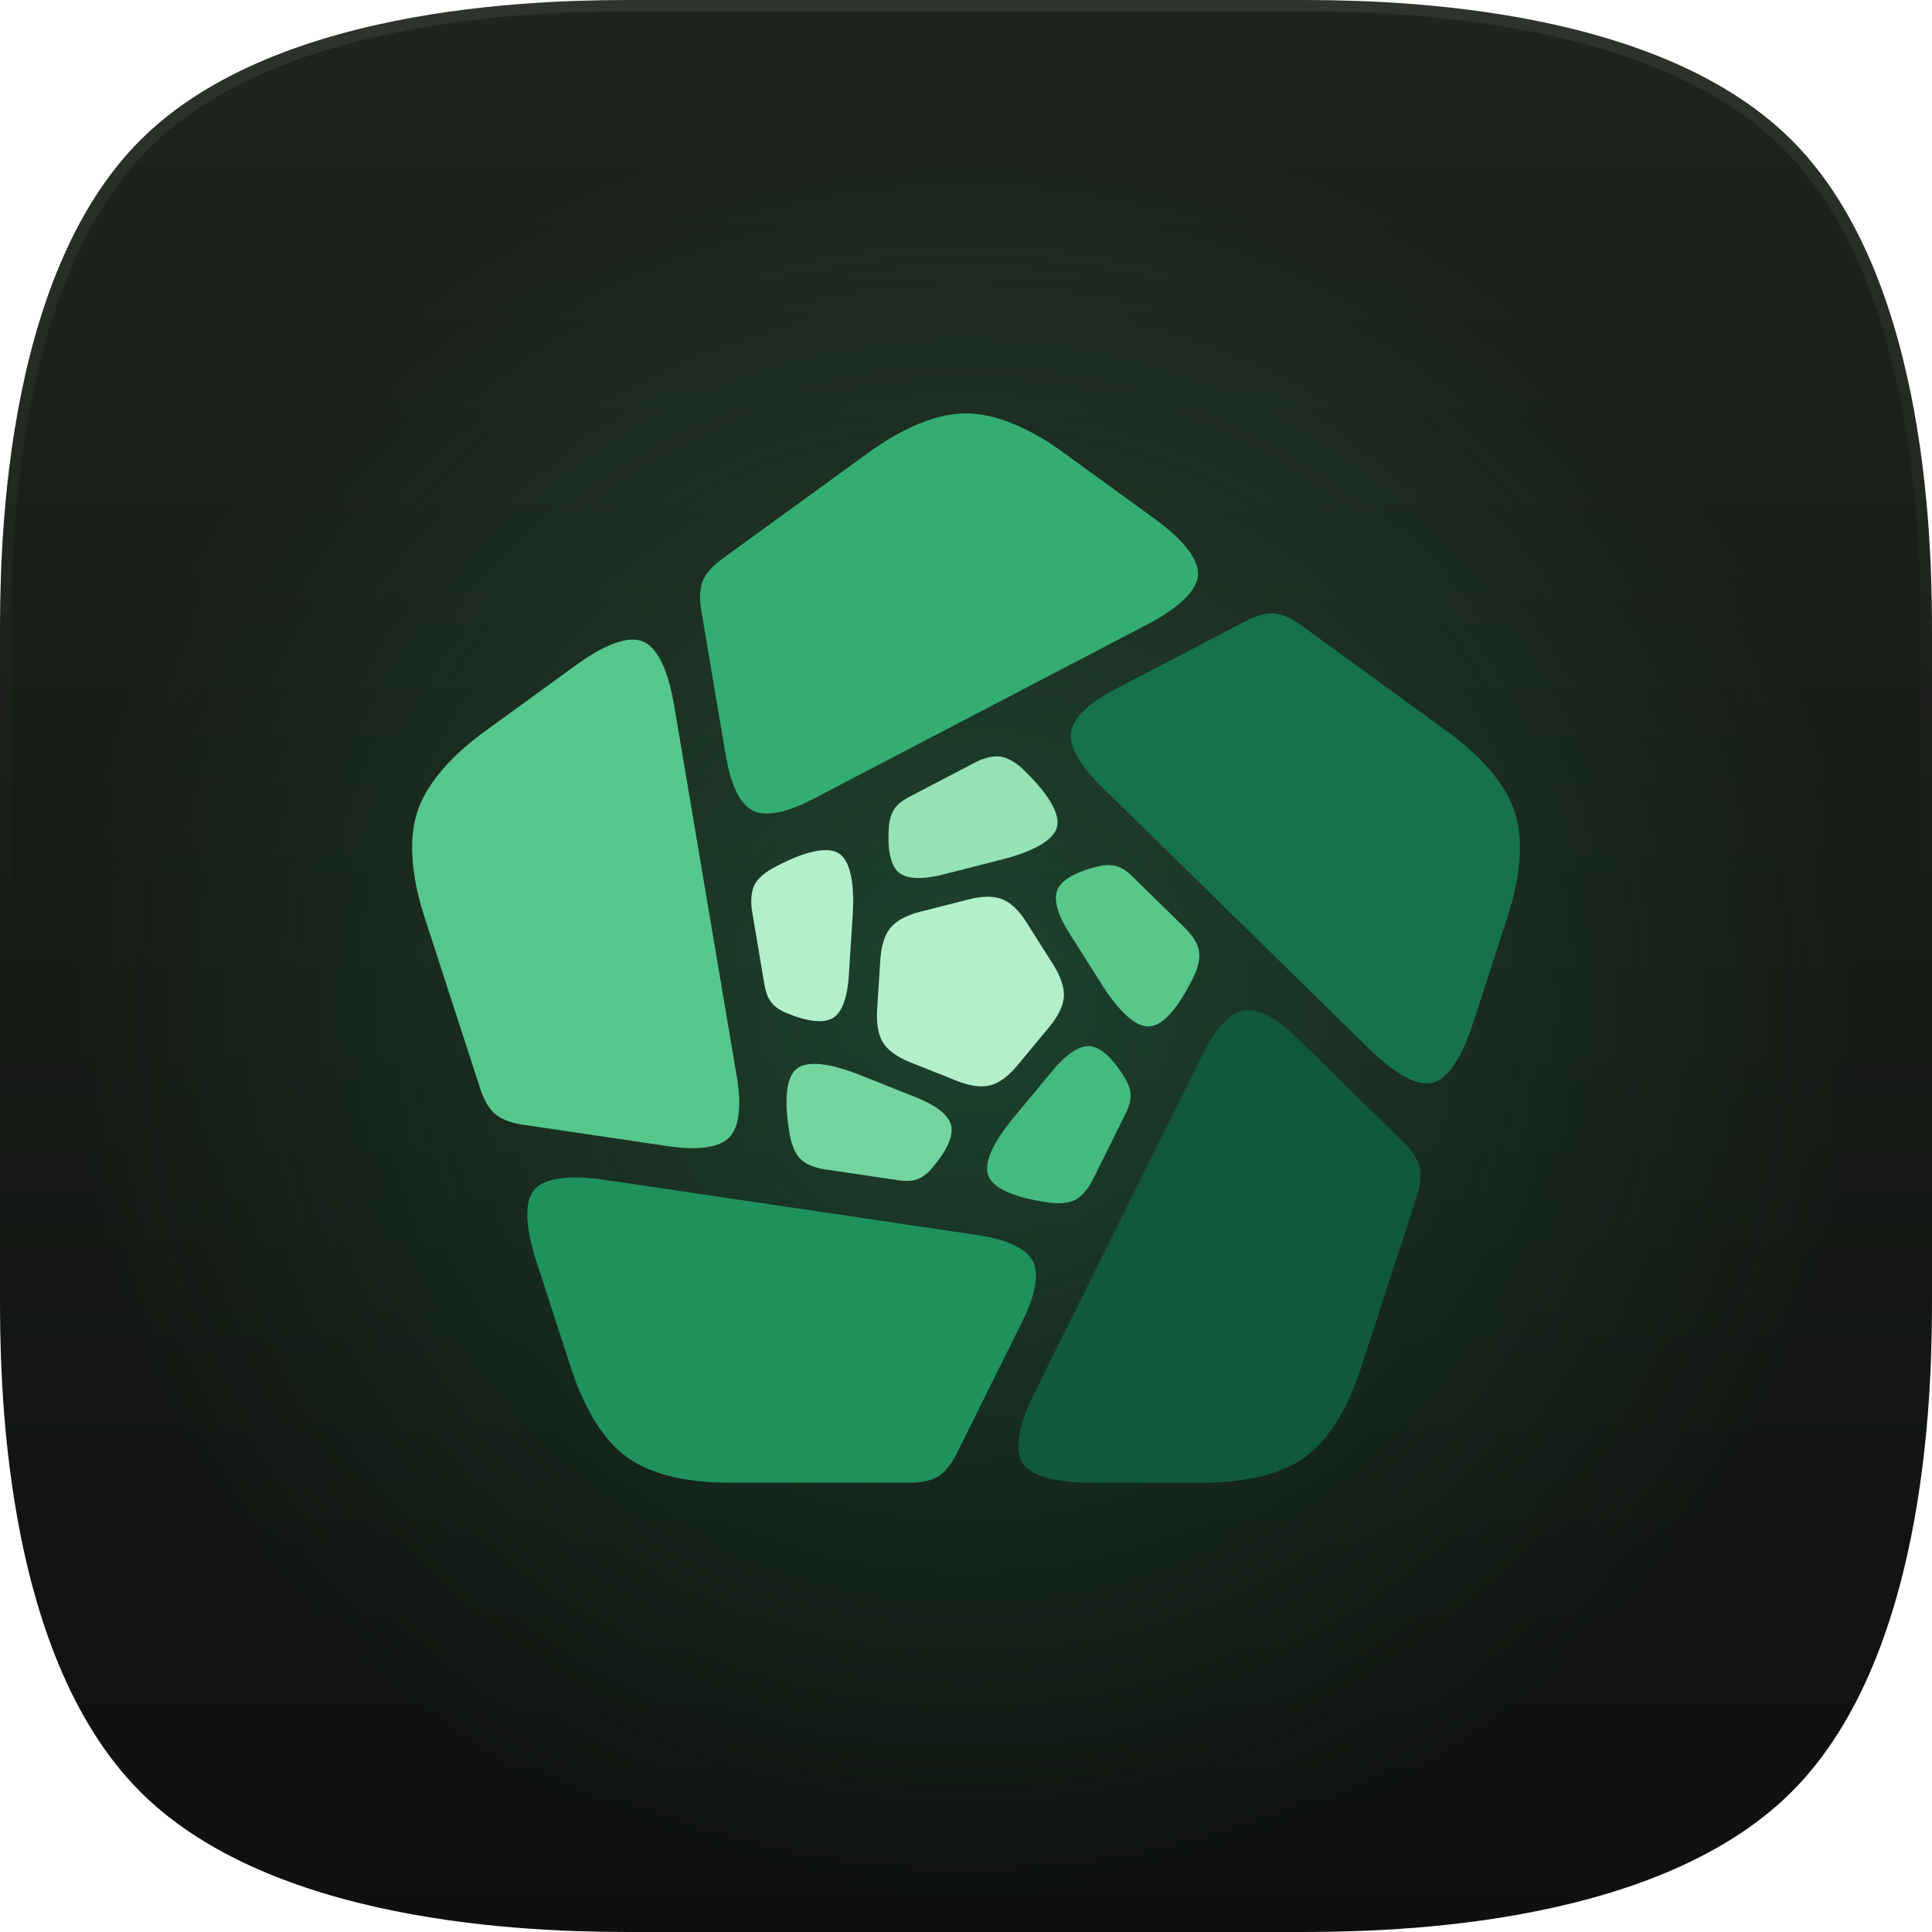
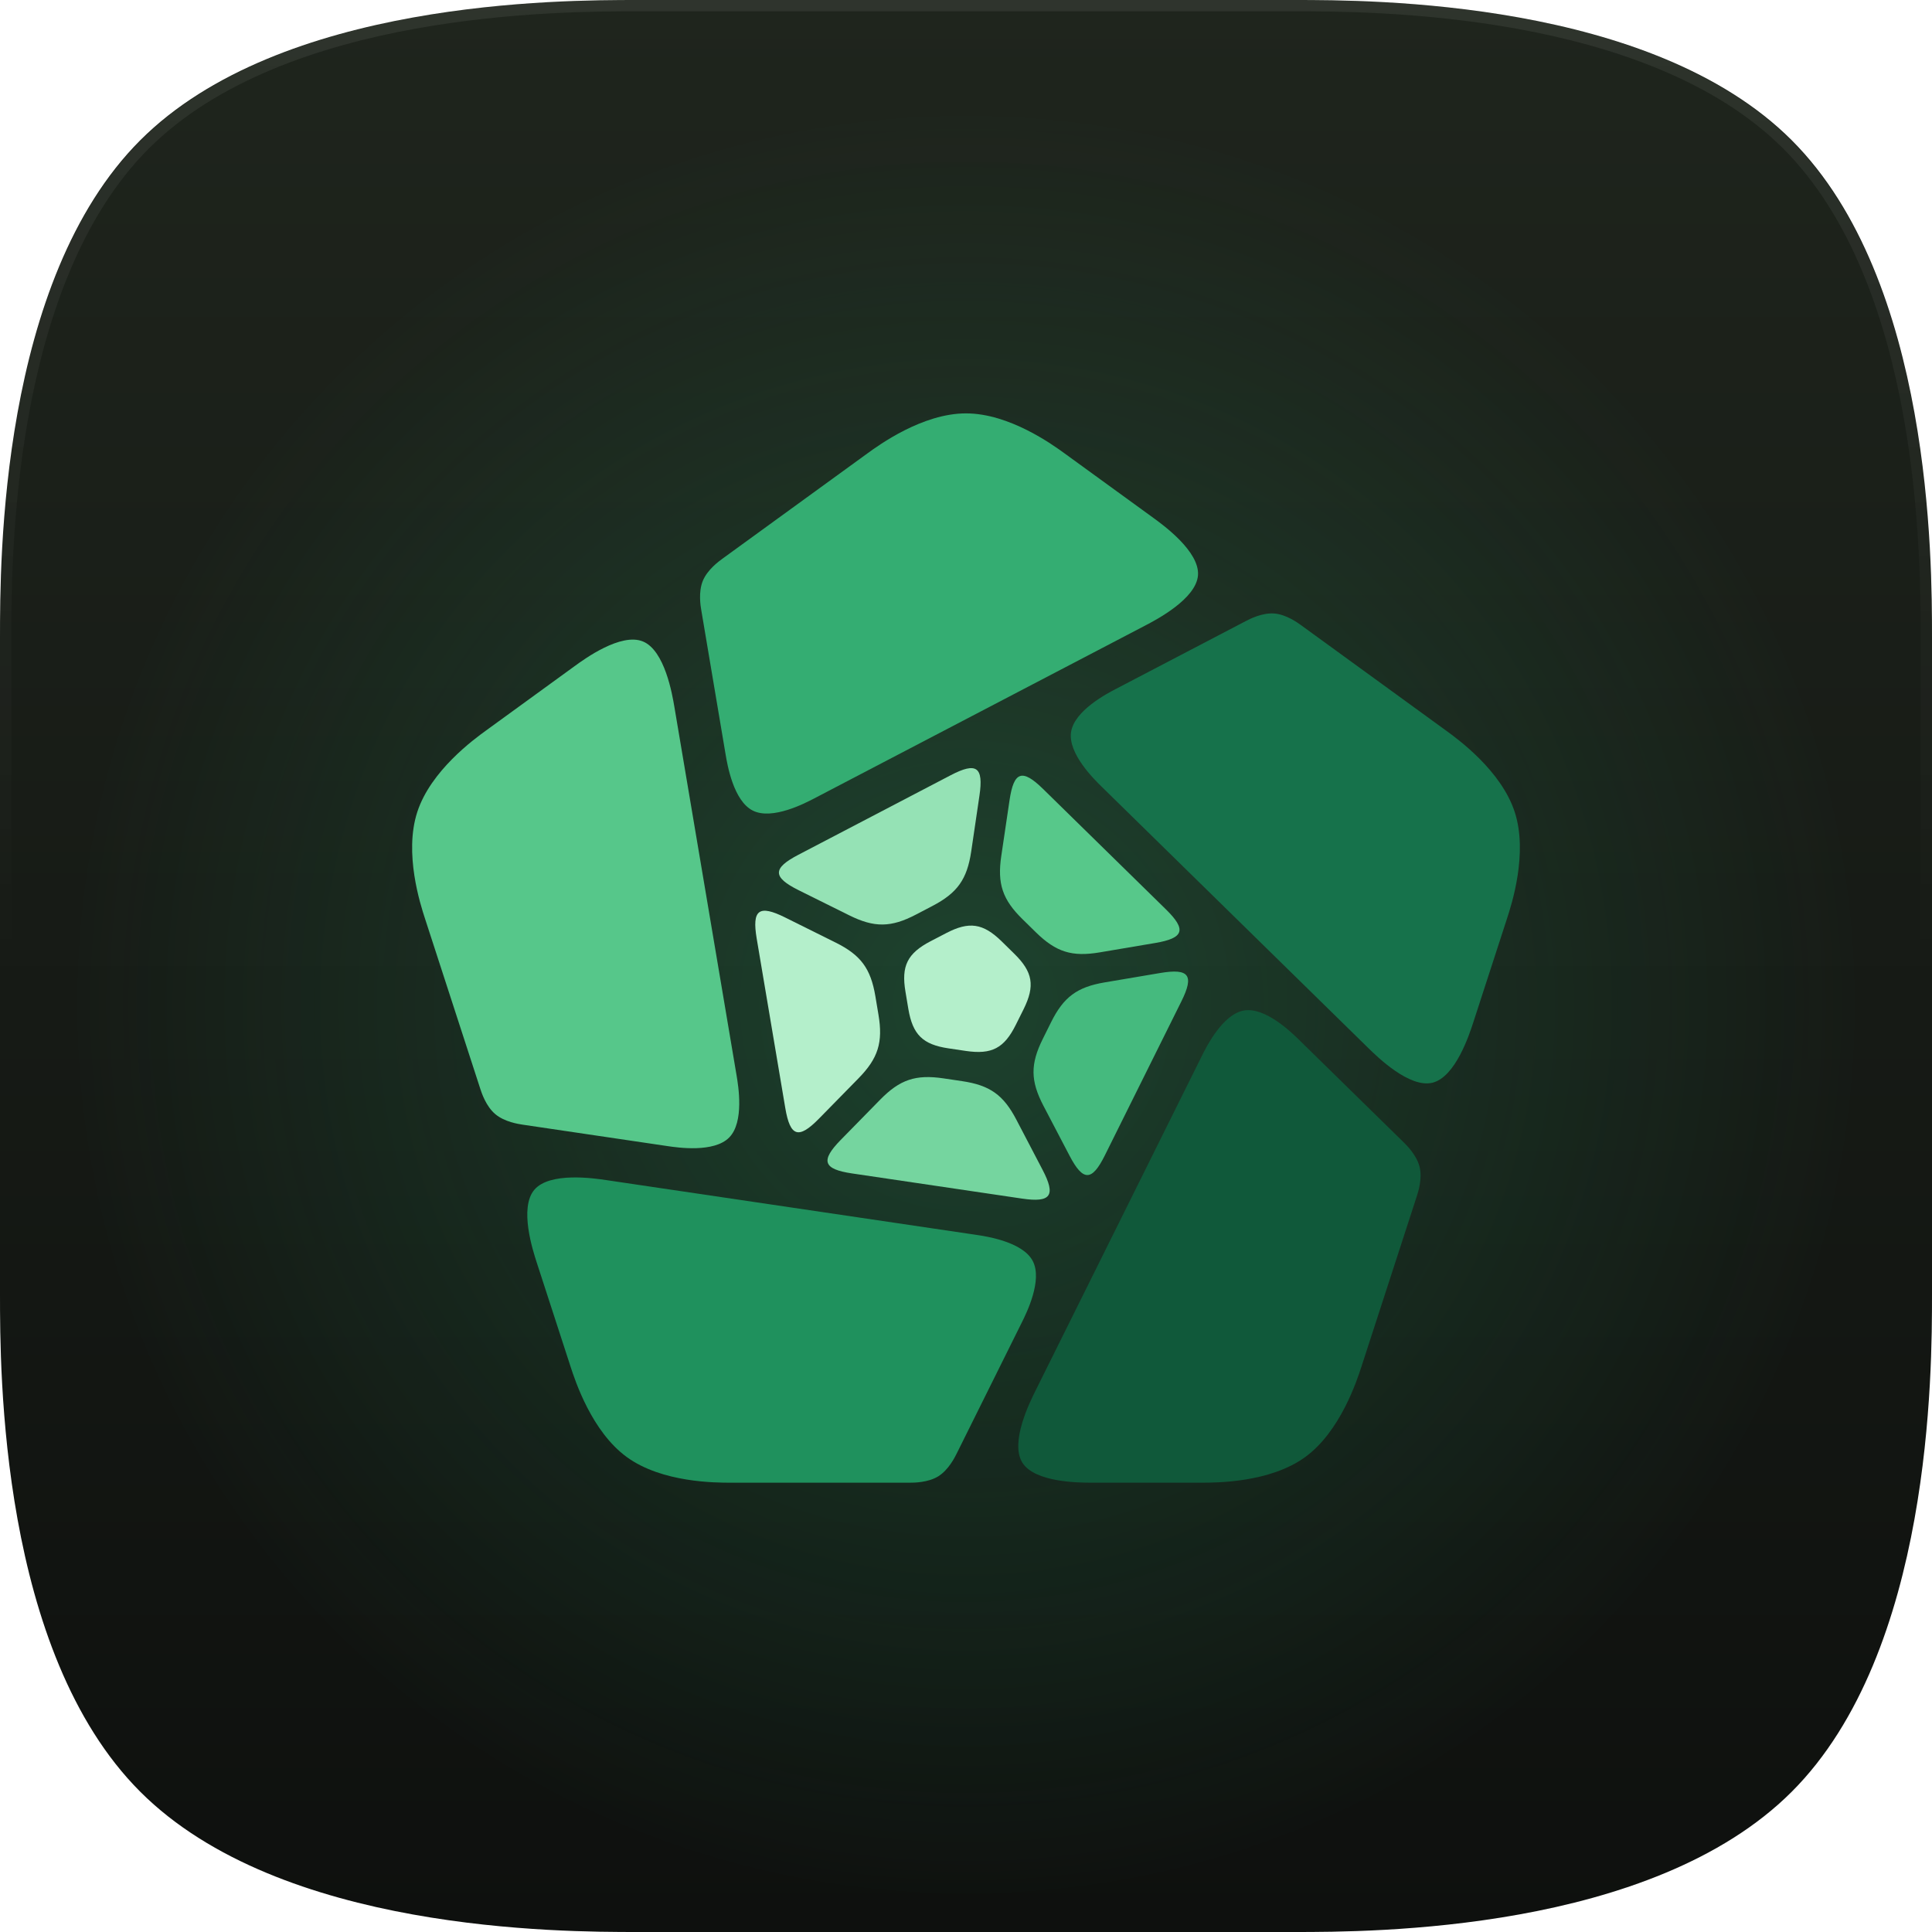
<svg xmlns="http://www.w3.org/2000/svg" viewBox="0 0 512 512" width="512" height="512" role="img" aria-label="Pentad">
  <defs>
    <linearGradient id="plate" x1="0" y1="0" x2="0" y2="1">
      <stop offset="0" stop-color="#1F251D" />
      <stop offset="1" stop-color="#0E100E" />
    </linearGradient>
    <linearGradient id="rim" x1="0" y1="0" x2="0" y2="1">
      <stop offset="0" stop-color="#FFFFFF" stop-opacity="0.07" />
      <stop offset="0.5" stop-color="#FFFFFF" stop-opacity="0" />
    </linearGradient>
    <radialGradient id="glow" cx="0.5" cy="0.5" r="0.5">
      <stop offset="0" stop-color="#2FB675" stop-opacity="0.26" />
      <stop offset="1" stop-color="#2FB675" stop-opacity="0" />
    </radialGradient>
  </defs>
  <path fill="url(#plate)" d="M0 168.96C0 148.68 0 74.34 37.17 37.17C74.34 0 148.68 0 168.96 0L343.04 0C363.32 0 437.66 0 474.83 37.17C512 74.34 512 148.68 512 168.96L512 343.04C512 363.32 512 437.66 474.83 474.83C437.66 512 363.32 512 343.04 512L168.96 512C148.68 512 74.34 512 37.17 474.83C0 437.66 0 363.32 0 343.04Z" />
  <circle cx="256.0" cy="266.24" r="235.52" fill="url(#glow)" />
  <path fill="none" stroke="url(#rim)" stroke-width="3" d="M1.5 168.96C1.5 148.86 1.5 75.18 38.34 38.34C75.18 1.5 148.86 1.5 168.96 1.5L343.04 1.5C363.14 1.5 436.82 1.5 473.66 38.34C510.5 75.18 510.5 148.86 510.5 168.96L510.5 343.04C510.5 363.14 510.5 436.82 473.66 473.66C436.82 510.5 363.14 510.5 343.04 510.5L168.96 510.5C148.86 510.5 75.18 510.5 38.34 473.66C1.5 436.82 1.5 363.14 1.5 343.04Z" />
  <path fill="#16724B" d="M330.17 164.58C331.09 164.1 334.44 162.35 337.65 162.58C340.85 162.82 343.91 165.04 344.75 165.65L383.18 193.58C386.33 195.86 397.86 204.24 401.42 215.2C404.98 226.17 400.58 239.72 399.38 243.41L390.42 270.99C389.41 274.08 385.73 285.43 379.62 286.93C373.52 288.43 365 280.07 362.67 277.8L291.9 208.43C289.99 206.56 283 199.71 283.84 194.02C284.69 188.33 293.36 183.8 295.73 182.57Z" />
  <path fill="#10593A" d="M372.01 302.75C372.74 303.47 375.44 306.12 376.21 309.24C376.98 312.36 375.81 315.96 375.49 316.94L360.81 362.13C359.61 365.82 355.2 379.38 345.87 386.15C336.55 392.93 322.3 392.93 318.41 392.93L289.42 392.93C286.17 392.93 274.23 392.93 270.92 387.59C267.61 382.24 272.92 371.56 274.37 368.65L318.47 279.9C319.65 277.51 324.01 268.74 329.68 267.79C335.35 266.83 342.34 273.68 344.25 275.55Z" />
  <path fill="#1F915D" d="M253.52 385.23C253.06 386.16 251.38 389.54 248.65 391.24C245.91 392.93 242.13 392.93 241.1 392.93L193.59 392.93C189.7 392.93 175.45 392.93 166.13 386.15C156.8 379.38 152.39 365.82 151.19 362.13L142.23 334.55C141.23 331.46 137.54 320.11 141.6 315.31C145.66 310.51 157.46 312.26 160.68 312.74L258.71 327.25C261.35 327.64 271.03 329.08 273.69 334.18C276.36 339.27 272 348.04 270.81 350.43Z" />
  <path fill="#56C78A" d="M138.46 298.04C137.44 297.88 133.7 297.33 131.25 295.25C128.79 293.18 127.62 289.58 127.3 288.6L112.62 243.41C111.42 239.72 107.02 226.17 110.58 215.2C114.14 204.24 125.67 195.86 128.82 193.58L152.27 176.54C154.9 174.62 164.55 167.61 170.37 169.99C176.19 172.36 178.18 184.13 178.72 187.34L195.21 285.05C195.65 287.69 197.28 297.34 193.25 301.44C189.23 305.55 179.55 304.12 176.91 303.73Z" />
  <path fill="#34AD72" d="M185.84 161.66C185.66 160.65 185.04 156.92 186.25 153.94C187.47 150.96 190.53 148.74 191.36 148.13L229.8 120.21C232.94 117.92 244.47 109.55 256 109.55C267.53 109.55 279.06 117.92 282.2 120.21L305.66 137.25C308.29 139.16 317.94 146.17 317.48 152.44C317.02 158.71 306.44 164.23 303.56 165.74L215.72 211.62C213.35 212.85 204.68 217.39 199.53 214.83C194.37 212.27 192.75 202.62 192.3 199.98Z" />
-   <path fill="#57C88A" d="M290.59 229.71C291.25 229.54 293.65 228.93 295.74 229.49C297.83 230.05 299.6 231.79 300.09 232.27L313.89 245.79C314.61 246.5 317.25 249.09 317.75 252.03C318.24 254.98 316.6 258.29 316.15 259.19L316.14 259.22C314.8 261.9 309.92 271.73 304.55 272C299.18 272.28 293.31 263 291.71 260.47L283.5 247.48C282.46 245.83 278.63 239.78 280.19 235.88C281.74 231.97 288.68 230.2 290.57 229.72Z" />
-   <path fill="#45BA7E" d="M297.83 285.23C298.19 285.8 299.52 287.9 299.63 290.06C299.74 292.22 298.63 294.45 298.33 295.05L289.73 312.36C289.28 313.26 287.64 316.57 284.99 317.95C282.34 319.34 278.68 318.8 277.69 318.65L277.66 318.65C274.7 318.21 263.84 316.6 261.92 311.58C260 306.55 267 298.11 268.92 295.81L278.73 283.98C279.98 282.48 284.55 276.97 288.75 277.24C292.95 277.51 296.77 283.56 297.82 285.21Z" />
-   <path fill="#75D59F" d="M247.26 309.27C246.83 309.79 245.24 311.7 243.22 312.47C241.2 313.25 238.75 312.88 238.08 312.78L218.96 309.95C217.96 309.81 214.31 309.27 212.17 307.17C210.04 305.08 209.42 301.44 209.25 300.44L209.25 300.41C208.75 297.46 206.93 286.64 211.11 283.26C215.29 279.88 225.49 283.94 228.27 285.04L242.55 290.73C244.36 291.45 251.01 294.09 252.05 298.17C253.09 302.25 248.52 307.75 247.27 309.25Z" />
-   <path fill="#B4EFCB" d="M208.77 268.61C208.14 268.36 205.84 267.44 204.48 265.76C203.12 264.07 202.7 261.63 202.59 260.96L199.38 241.9C199.21 240.91 198.59 237.26 199.92 234.59C201.25 231.91 204.53 230.2 205.42 229.73L205.45 229.72C208.1 228.33 217.83 223.25 222.34 226.19C226.84 229.12 226.14 240.07 225.94 243.06L224.95 258.4C224.83 260.34 224.37 267.49 220.81 269.73C217.25 271.98 210.6 269.34 208.79 268.61Z" />
-   <path fill="#95E2B5" d="M235.55 219.44C235.6 218.76 235.76 216.28 236.94 214.47C238.12 212.66 240.32 211.51 240.92 211.2L258.05 202.25C258.94 201.78 262.21 200.07 265.17 200.51C268.13 200.95 270.77 203.53 271.49 204.24L271.51 204.26C273.65 206.36 281.48 214.03 280.09 219.23C278.69 224.42 268.06 227.13 265.16 227.87L250.26 231.67C248.37 232.15 241.44 233.92 238.2 231.23C234.96 228.55 235.42 221.41 235.55 219.46Z" />
-   <path fill="#B4EFCB" d="M256.61 238.38C257.81 238.07 262.2 236.95 265.61 238.31C269.02 239.66 271.44 243.49 272.1 244.54L279.09 255.59C279.75 256.63 282.17 260.47 281.93 264.13C281.7 267.79 278.8 271.28 278.01 272.23L269.66 282.29C268.87 283.24 265.97 286.73 262.42 287.63C258.87 288.54 254.65 286.86 253.5 286.41L241.36 281.57C240.21 281.11 236 279.44 234.04 276.34C232.07 273.24 232.37 268.71 232.45 267.48L233.29 254.43C233.37 253.2 233.66 248.68 236.01 245.85C238.35 243.03 242.74 241.91 243.94 241.6Z" />
+   <path fill="#57C88A" d="M265.35 226.84L267.54 212.06C268.67 204.41 270.89 203.66 276.42 209.08L308.96 240.97C314.49 246.38 313.79 248.61 306.16 249.9L291.43 252.39C284.08 253.63 279.86 252.3 274.54 247.09L270.99 243.61C265.67 238.4 264.26 234.2 265.35 226.84Z" />
+   <path fill="#45BA7E" d="M292.77 260.34L307.5 257.85C315.13 256.57 316.52 258.45 313.08 265.37L292.8 306.18C289.36 313.11 287.02 313.13 283.44 306.27L276.52 293.04C273.07 286.43 273.03 282.01 276.34 275.34L278.55 270.89C281.87 264.22 285.42 261.58 292.77 260.34Z" />
+   <path fill="#75D59F" d="M269.37 296.77L276.29 310.01C279.87 316.86 278.51 318.77 270.86 317.64L225.79 310.97C218.14 309.84 217.39 307.62 222.8 302.09L233.26 291.42C238.47 286.1 242.67 284.69 250.04 285.78L254.95 286.51C262.32 287.6 265.93 290.16 269.37 296.77Z" />
+   <path fill="#B4EFCB" d="M227.5 285.78L217.04 296.45C211.63 301.97 209.4 301.27 208.11 293.65L200.53 248.71C199.25 241.08 201.12 239.69 208.05 243.13L221.43 249.78C228.1 253.09 230.74 256.64 231.98 263.99L232.8 268.89C234.04 276.24 232.72 280.46 227.5 285.78Z" />
+   <path fill="#95E2B5" d="M225.02 242.55L211.64 235.91C204.71 232.46 204.69 230.12 211.55 226.54L251.93 205.45C258.79 201.87 260.7 203.23 259.56 210.88L257.38 225.66C256.28 233.02 253.72 236.63 247.12 240.08L242.72 242.38C236.11 245.83 231.69 245.87 225.02 242.55Z" />
+   <path fill="#B4EFCB" d="M265.47 249.49L268.77 252.73C273.72 257.57 274.34 261.25 271.26 267.46L269.2 271.59C266.12 277.79 262.81 279.52 255.96 278.51L251.39 277.83C244.54 276.82 241.88 274.2 240.72 267.38L239.96 262.82C238.8 255.99 240.47 252.65 246.6 249.44L250.7 247.31C256.83 244.1 260.53 244.65 265.47 249.49Z" />
</svg>
